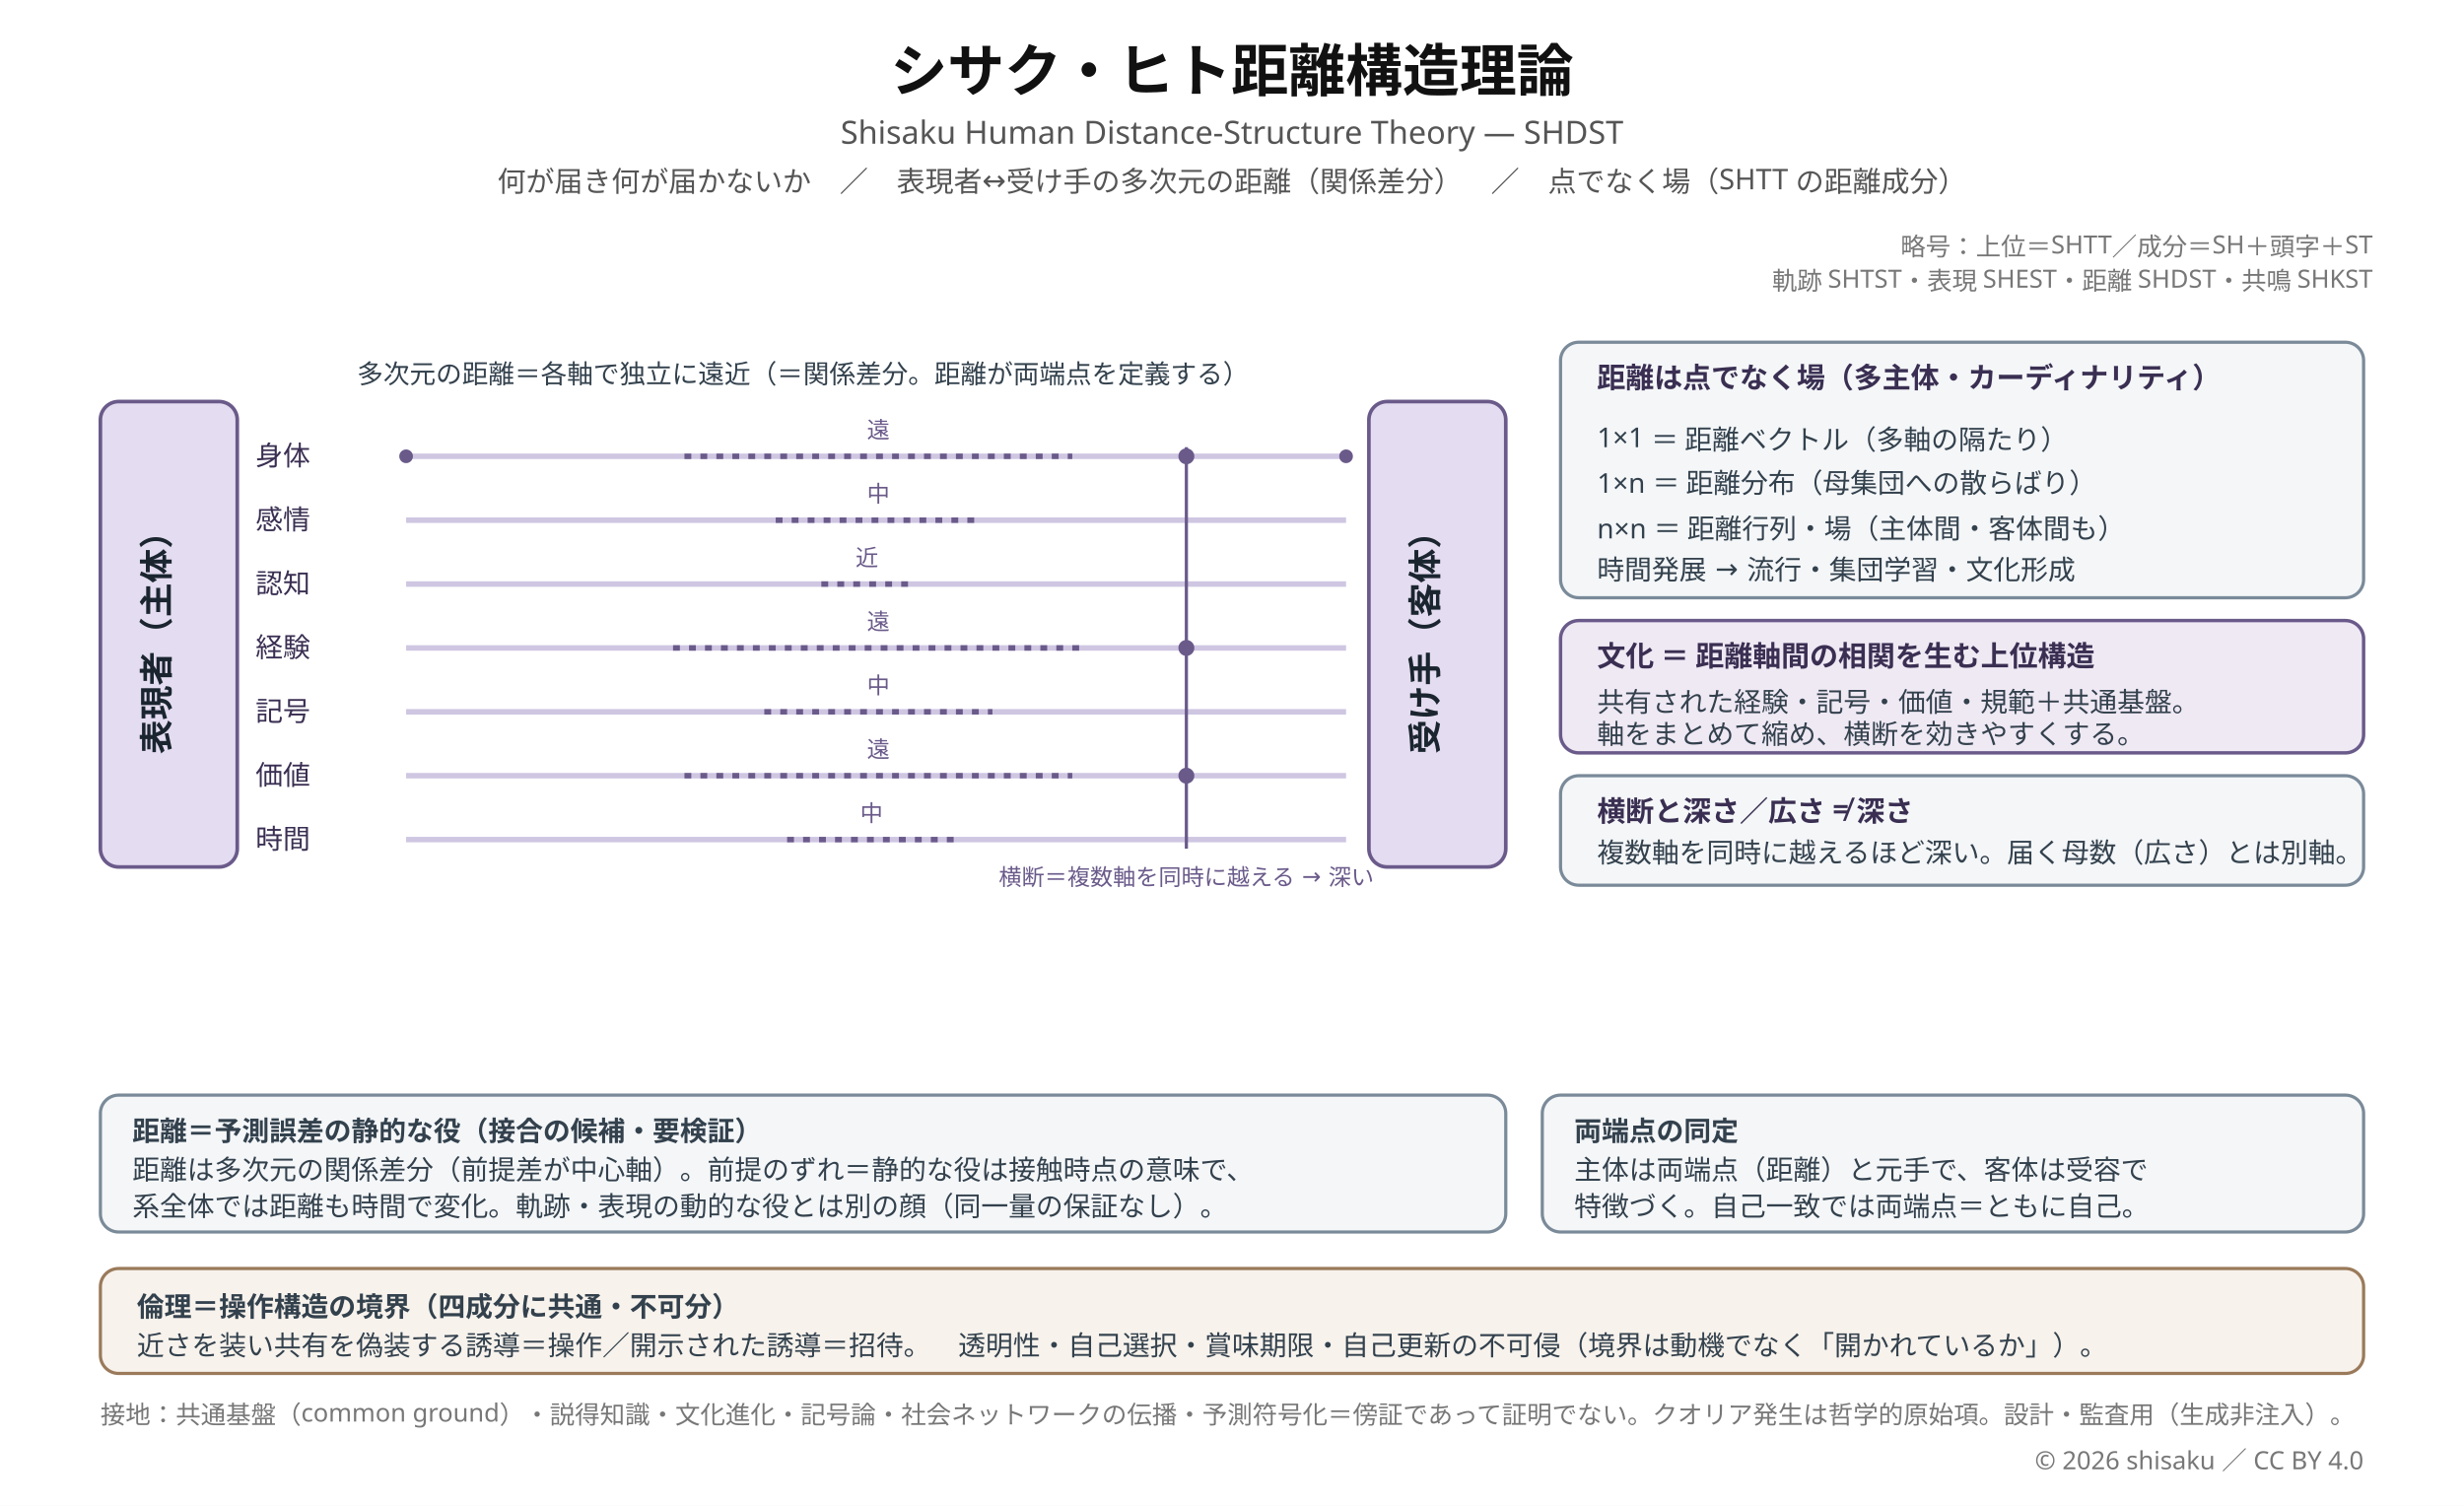
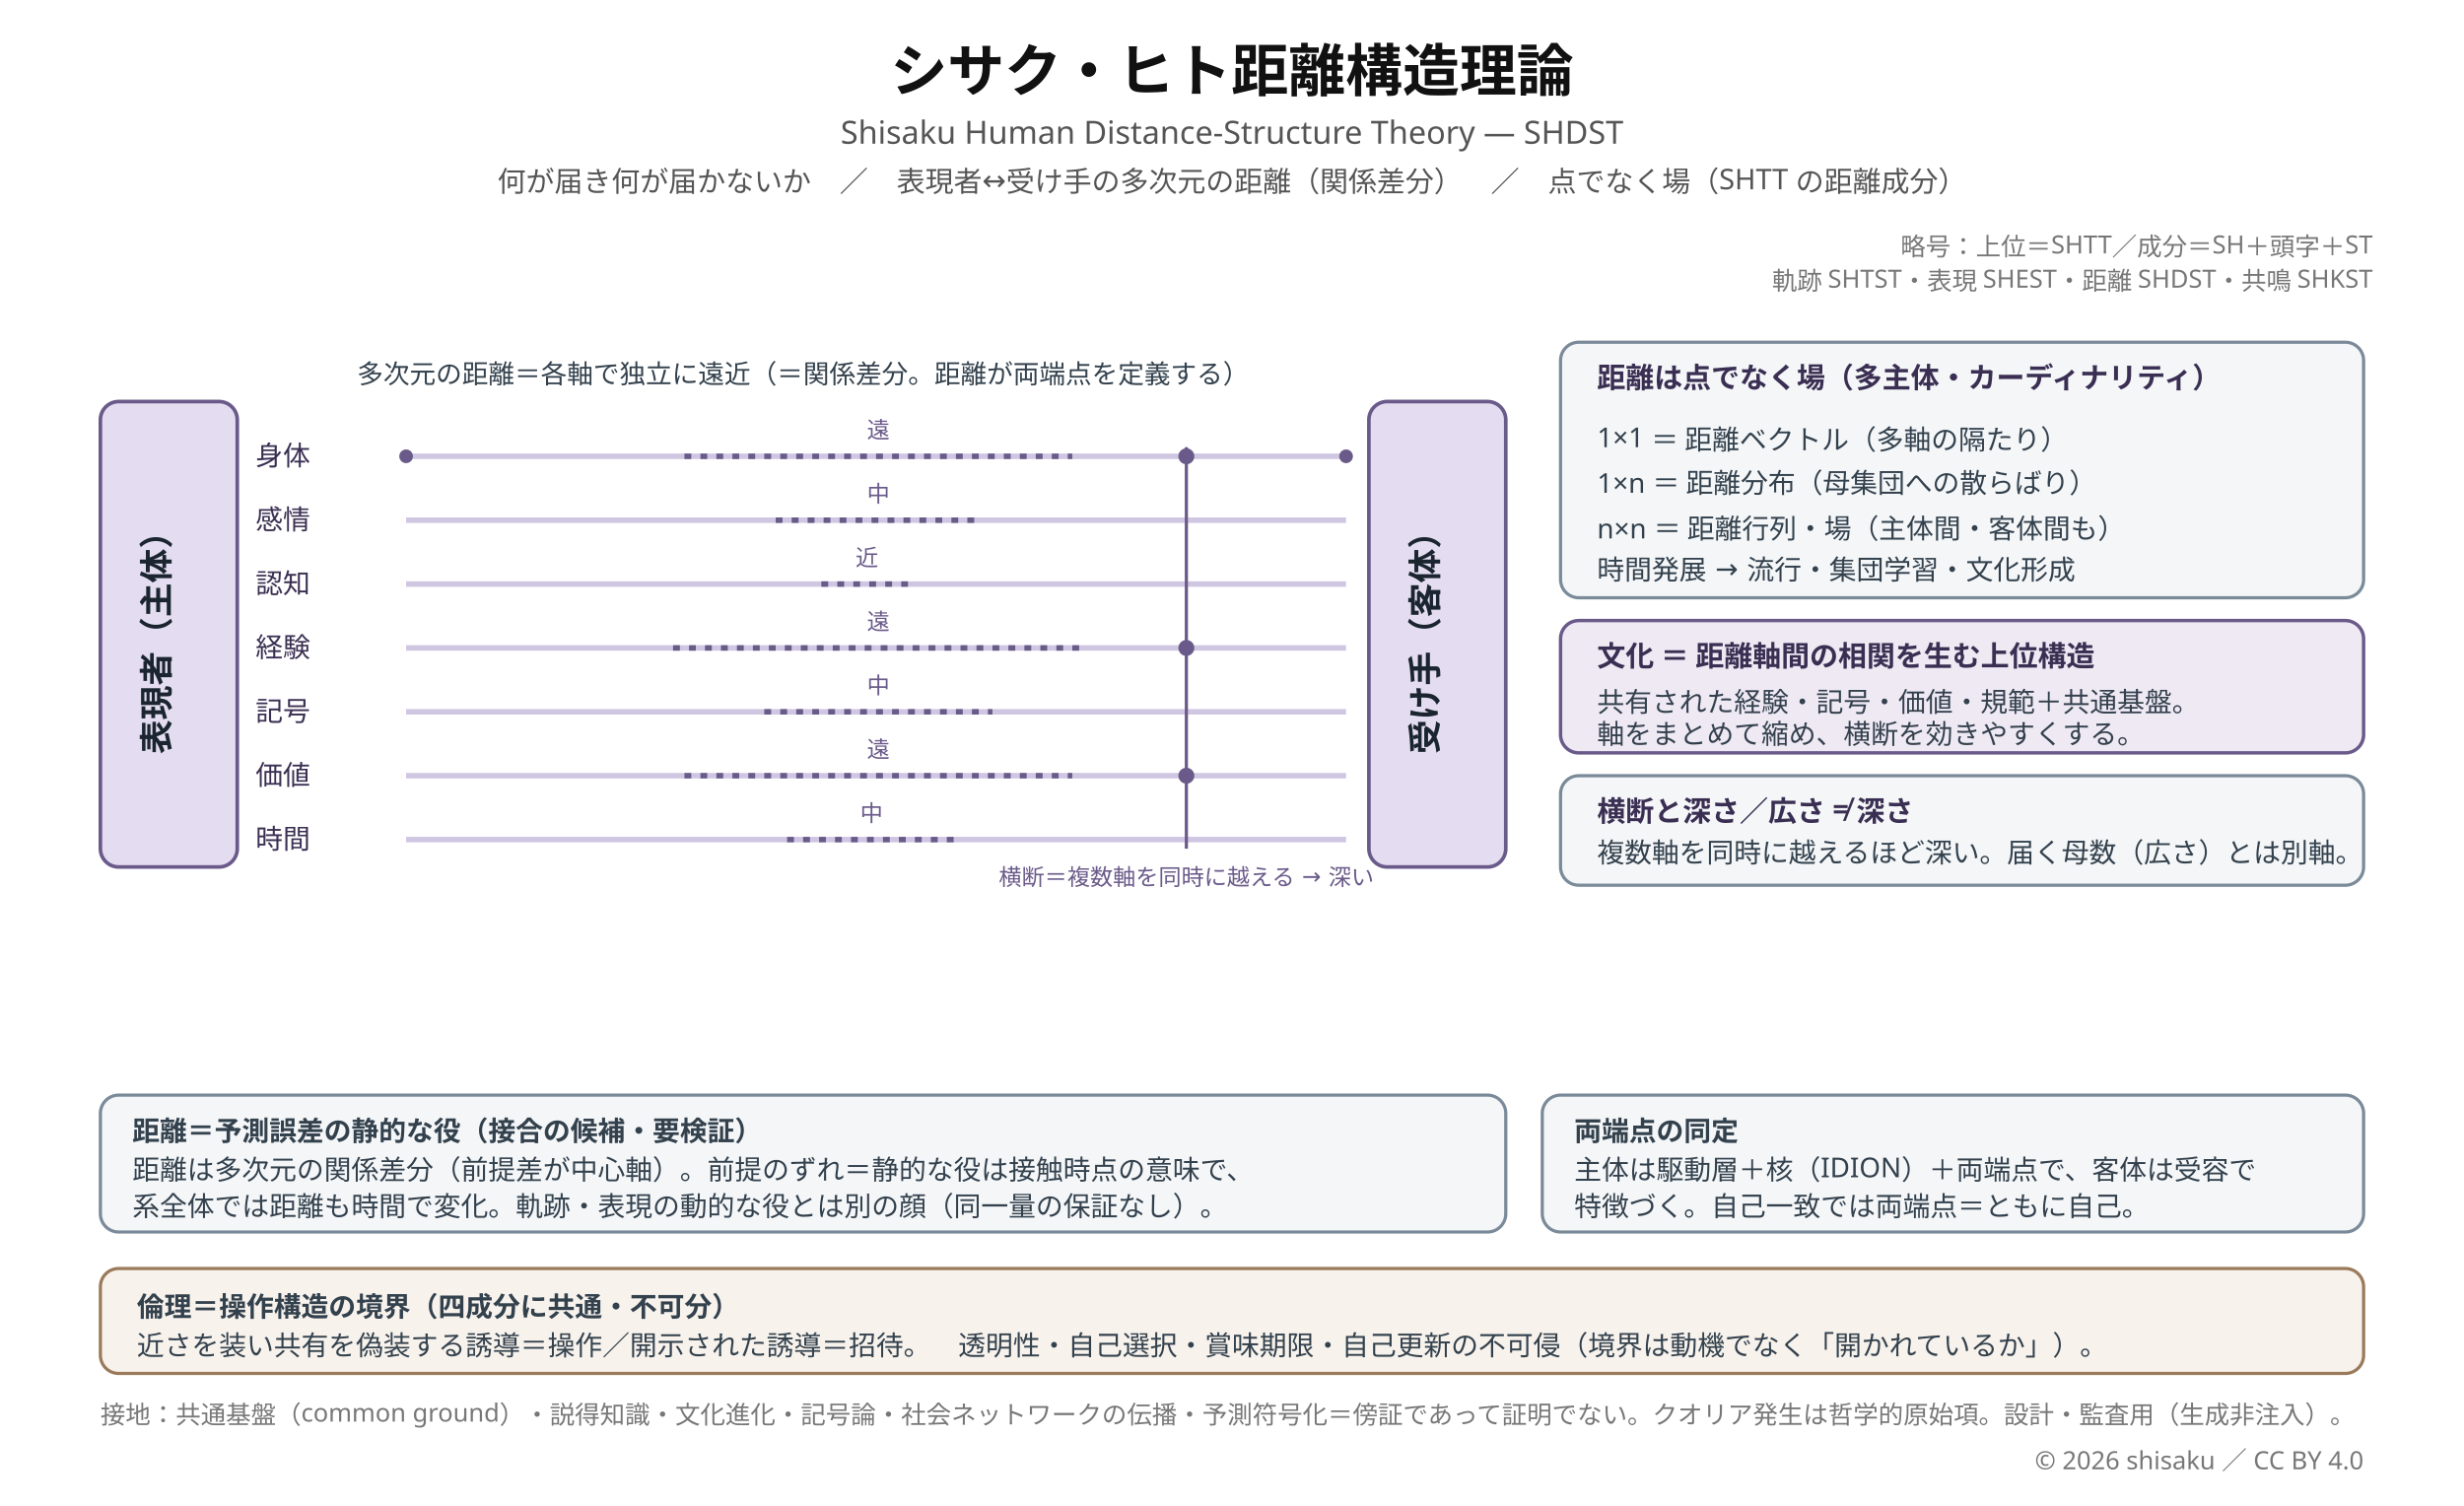
<svg xmlns="http://www.w3.org/2000/svg" viewBox="0 0 1080 660" font-family="'Hiragino Sans','Noto Sans JP','Yu Gothic',sans-serif">
  <defs>
    <marker id="arrow" markerWidth="9" markerHeight="9" refX="7" refY="4.5" orient="auto">
      <path d="M0,0 L8,4.5 L0,9 Z" fill="#444" />
    </marker>
    <style>
      .bg{fill:#ffffff}
      .title{fill:#111;font-weight:700}
      .sub{fill:#555}
      .foot{fill:#777;font-size:11px}
      .footR{fill:#777;font-size:11px;text-anchor:end}
      .c-dist{stroke:#6a5a8a;fill:#efe9f4;stroke-width:1.5}
      .c-distD{stroke:#6a5a8a;fill:#e4dcf0;stroke-width:1.6}
      .c-prem{stroke:#7a8a99;fill:#f4f6f8;stroke-width:1.4}
      .c-eth{stroke:#9a7a5a;fill:#f7f2ec;stroke-width:1.4}
      .nlbl{fill:#1a2530;font-size:15px;text-anchor:middle;font-weight:700}
      .ann{fill:#33414d;font-size:12px}
      .annC{fill:#33414d;font-size:11.5px;text-anchor:middle}
      .purple{fill:#5a4a7a}
      .axname{fill:#3a2f52;font-size:12px}
      .track{stroke:#cfc6e2;stroke-width:2.4;fill:none}
      .distseg{stroke:#6a5a8a;stroke-width:2.4;fill:none;stroke-dasharray:3 4}
      .dend{fill:#6a5a8a}
      .dlbl{fill:#6a5a8a;font-size:10px;text-anchor:middle}
      .cross{stroke:#6a5a8a;stroke-width:1.4;fill:none}
      .panelH{fill:#3a2f52;font-size:12.5px;font-weight:700}
    </style>
  </defs>
  <rect class="bg" x="0" y="0" width="1080" height="660" />
  <text class="title" x="540" y="40" font-size="25" text-anchor="middle">シサク・ヒト距離構造理論</text>
  <text class="sub" x="540" y="63" font-size="14" text-anchor="middle">Shisaku Human Distance-Structure Theory — SHDST</text>
  <text class="sub" x="540" y="84" font-size="12.5" text-anchor="middle">何が届き何が届かないか　／　表現者↔受け手の多次元の距離（関係差分）　／　点でなく場（SHTT の距離成分）</text>
  <text class="footR" x="1040" y="112">略号：上位＝SHTT／成分＝SH＋頭字＋ST</text>
  <text class="footR" x="1040" y="127">軌跡 SHTST・表現 SHEST・距離 SHDST・共鳴 SHKST</text>
  <rect class="c-distD" x="44" y="176" width="60" height="204" rx="8" />
  <text class="nlbl" x="74" y="278" font-size="13" transform="rotate(-90 74,278)">表現者（主体）</text>
  <rect class="c-distD" x="600" y="176" width="60" height="204" rx="8" />
  <text class="nlbl" x="630" y="278" font-size="13" transform="rotate(-90 630,278)">受け手（客体）</text>
  <text class="annC" x="352" y="168" fill="#5a4a7a">多次元の距離＝各軸で独立に遠近（＝関係差分。距離が両端点を定義する）</text>
  <text class="axname" x="112" y="204">身体</text>
  <path class="track" d="M178,200 L590,200" />
  <path class="distseg" d="M300,200 L470,200" />
  <text class="dlbl" x="385" y="192">遠</text>
  <text class="axname" x="112" y="232">感情</text>
  <path class="track" d="M178,228 L590,228" />
  <path class="distseg" d="M340,228 L430,228" />
  <text class="dlbl" x="385" y="220">中</text>
  <text class="axname" x="112" y="260">認知</text>
  <path class="track" d="M178,256 L590,256" />
  <path class="distseg" d="M360,256 L400,256" />
  <text class="dlbl" x="380" y="248">近</text>
  <text class="axname" x="112" y="288">経験</text>
  <path class="track" d="M178,284 L590,284" />
  <path class="distseg" d="M295,284 L475,284" />
  <text class="dlbl" x="385" y="276">遠</text>
  <text class="axname" x="112" y="316">記号</text>
  <path class="track" d="M178,312 L590,312" />
  <path class="distseg" d="M335,312 L435,312" />
  <text class="dlbl" x="385" y="304">中</text>
  <text class="axname" x="112" y="344">価値</text>
  <path class="track" d="M178,340 L590,340" />
  <path class="distseg" d="M300,340 L470,340" />
  <text class="dlbl" x="385" y="332">遠</text>
  <text class="axname" x="112" y="372">時間</text>
  <path class="track" d="M178,368 L590,368" />
  <path class="distseg" d="M345,368 L420,368" />
  <text class="dlbl" x="382" y="360">中</text>
  <circle class="dend" cx="178" cy="200" r="3" />
  <circle class="dend" cx="590" cy="200" r="3" />
  <path class="cross" d="M520,196 L520,372" />
  <circle class="dend" cx="520" cy="200" r="3.5" />
  <circle class="dend" cx="520" cy="284" r="3.5" />
  <circle class="dend" cx="520" cy="340" r="3.5" />
  <text class="dlbl" x="520" y="388" fill="#5a4a7a">横断＝複数軸を同時に越える → 深い</text>
  <rect class="c-prem" x="684" y="150" width="352" height="112" rx="8" />
  <text class="panelH" x="700" y="170">距離は点でなく場（多主体・カーディナリティ）</text>
  <text class="ann" x="700" y="196" font-size="11.5">1×1 ＝ 距離ベクトル（多軸の隔たり）</text>
  <text class="ann" x="700" y="216" font-size="11.5">1×n ＝ 距離分布（母集団への散らばり）</text>
  <text class="ann" x="700" y="236" font-size="11.5">n×n ＝ 距離行列・場（主体間・客体間も）</text>
  <text class="ann" x="700" y="254" font-size="11" fill="#5a4a7a">時間発展 → 流行・集団学習・文化形成</text>
  <rect class="c-dist" x="684" y="272" width="352" height="58" rx="8" />
  <text class="panelH" x="700" y="292">文化 ＝ 距離軸間の相関を生む上位構造</text>
  <text class="ann" x="700" y="312" font-size="11.5">共有された経験・記号・価値・規範＋共通基盤。</text>
  <text class="ann" x="700" y="326" font-size="11" fill="#5a4a7a">軸をまとめて縮め、横断を効きやすくする。</text>
  <rect class="c-prem" x="684" y="340" width="352" height="48" rx="8" />
  <text class="panelH" x="700" y="360">横断と深さ／広さ ≠ 深さ</text>
  <text class="ann" x="700" y="378" font-size="11">複数軸を同時に越えるほど深い。届く母数（広さ）とは別軸。</text>
  <rect class="c-prem" x="44" y="480" width="616" height="60" rx="8" />
  <text class="ann" x="58" y="500" font-weight="700" fill="#5a4a7a">距離＝予測誤差の静的な役（接合の候補・要検証）</text>
  <text class="ann" x="58" y="517" font-size="11.5">距離は多次元の関係差分（前提差が中心軸）。前提のずれ＝静的な役は接触時点の意味で、</text>
  <text class="ann" x="58" y="533" font-size="11.5">系全体では距離も時間で変化。軌跡・表現の動的な役とは別の顔（同一量の保証なし）。</text>
  <rect class="c-prem" x="676" y="480" width="360" height="60" rx="8" />
  <text class="ann" x="690" y="500" font-weight="700" fill="#5a4a7a">両端点の同定</text>
-   <text class="ann" x="690" y="517" font-size="11.5">主体は両端点（距離）と元手で、客体は受容で</text>
+   <text class="ann" x="690" y="517" font-size="11.5">主体は駆動層＋核（IDION）＋両端点で、客体は受容で</text>
  <text class="ann" x="690" y="533" font-size="11.5">特徴づく。自己一致では両端点＝ともに自己。</text>
  <rect class="c-eth" x="44" y="556" width="992" height="46" rx="8" />
  <text class="ann" x="60" y="577" font-size="12.5" font-weight="700" fill="#7a5a3a">倫理＝操作構造の境界（四成分に共通・不可分）</text>
  <text class="ann" x="60" y="594" font-size="11.5">近さを装い共有を偽装する誘導＝操作／開示された誘導＝招待。　透明性・自己選択・賞味期限・自己更新の不可侵（境界は動機でなく「開かれているか」）。</text>
  <text class="foot" x="44" y="624">接地：共通基盤（common ground）・説得知識・文化進化・記号論・社会ネットワークの伝播・予測符号化＝傍証であって証明でない。クオリア発生は哲学的原始項。設計・監査用（生成非注入）。</text>
  <text class="footR" x="1036" y="644">© 2026 shisaku ／ CC BY 4.0</text>
</svg>
